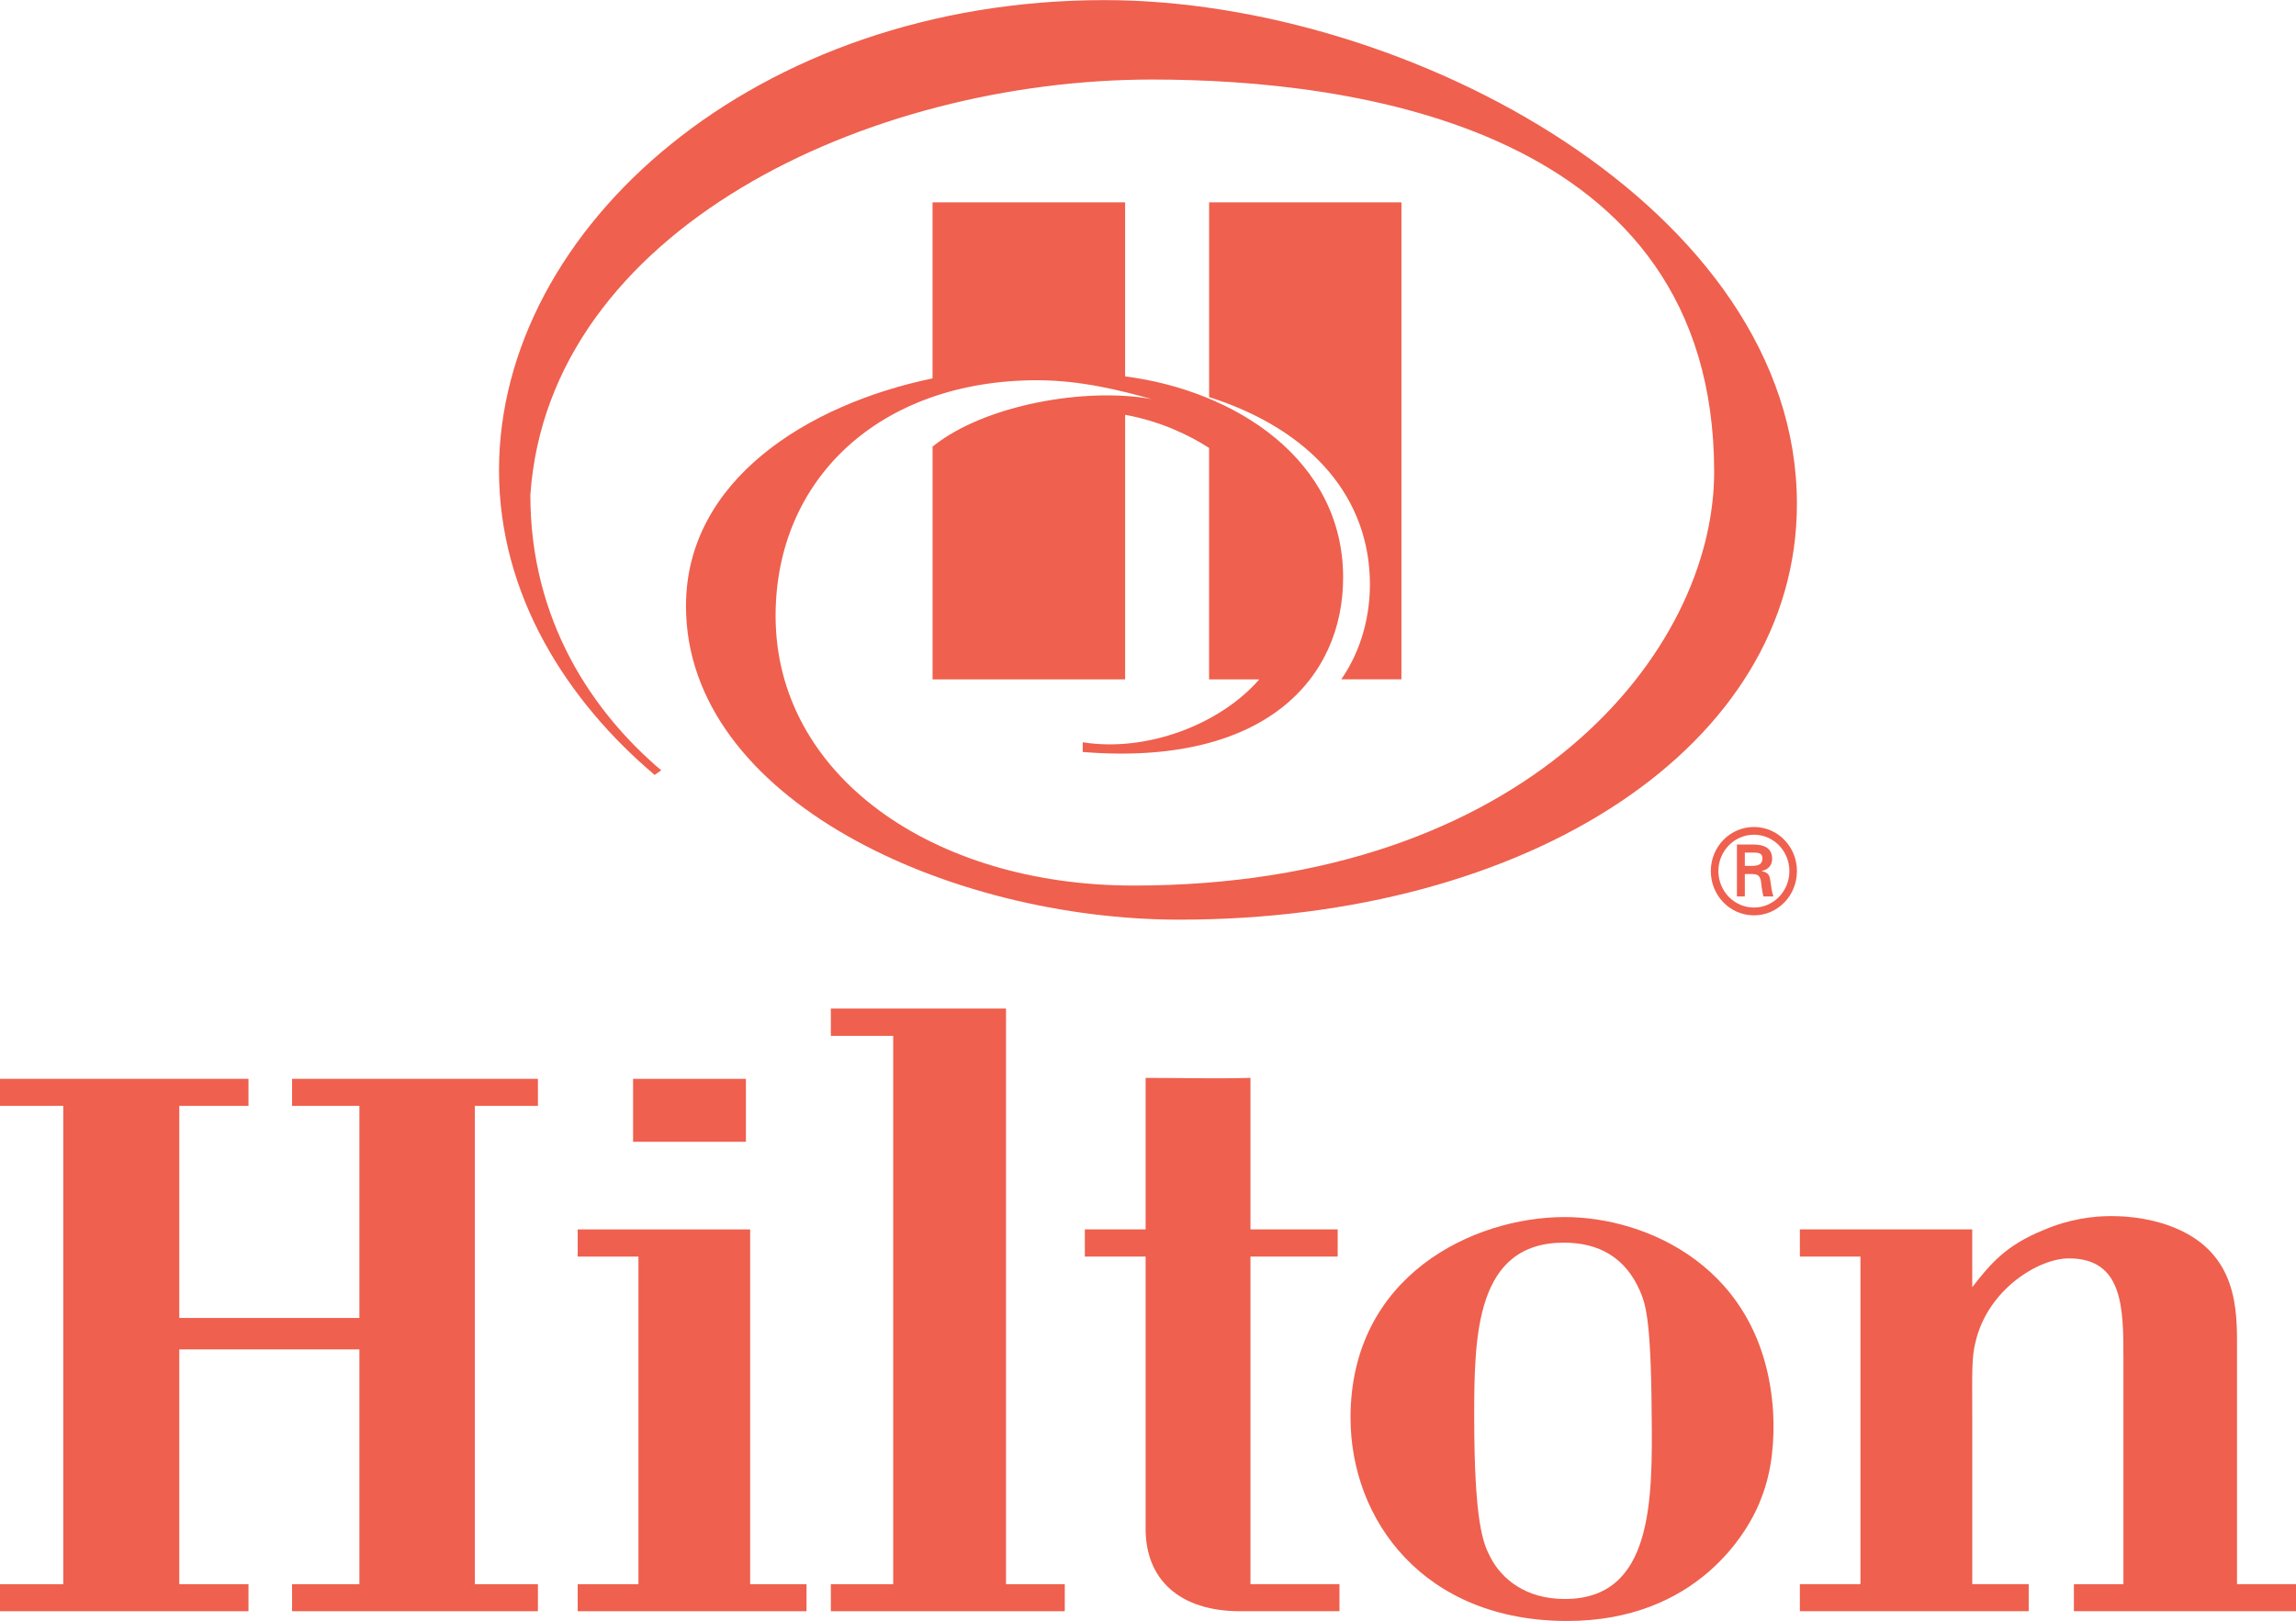
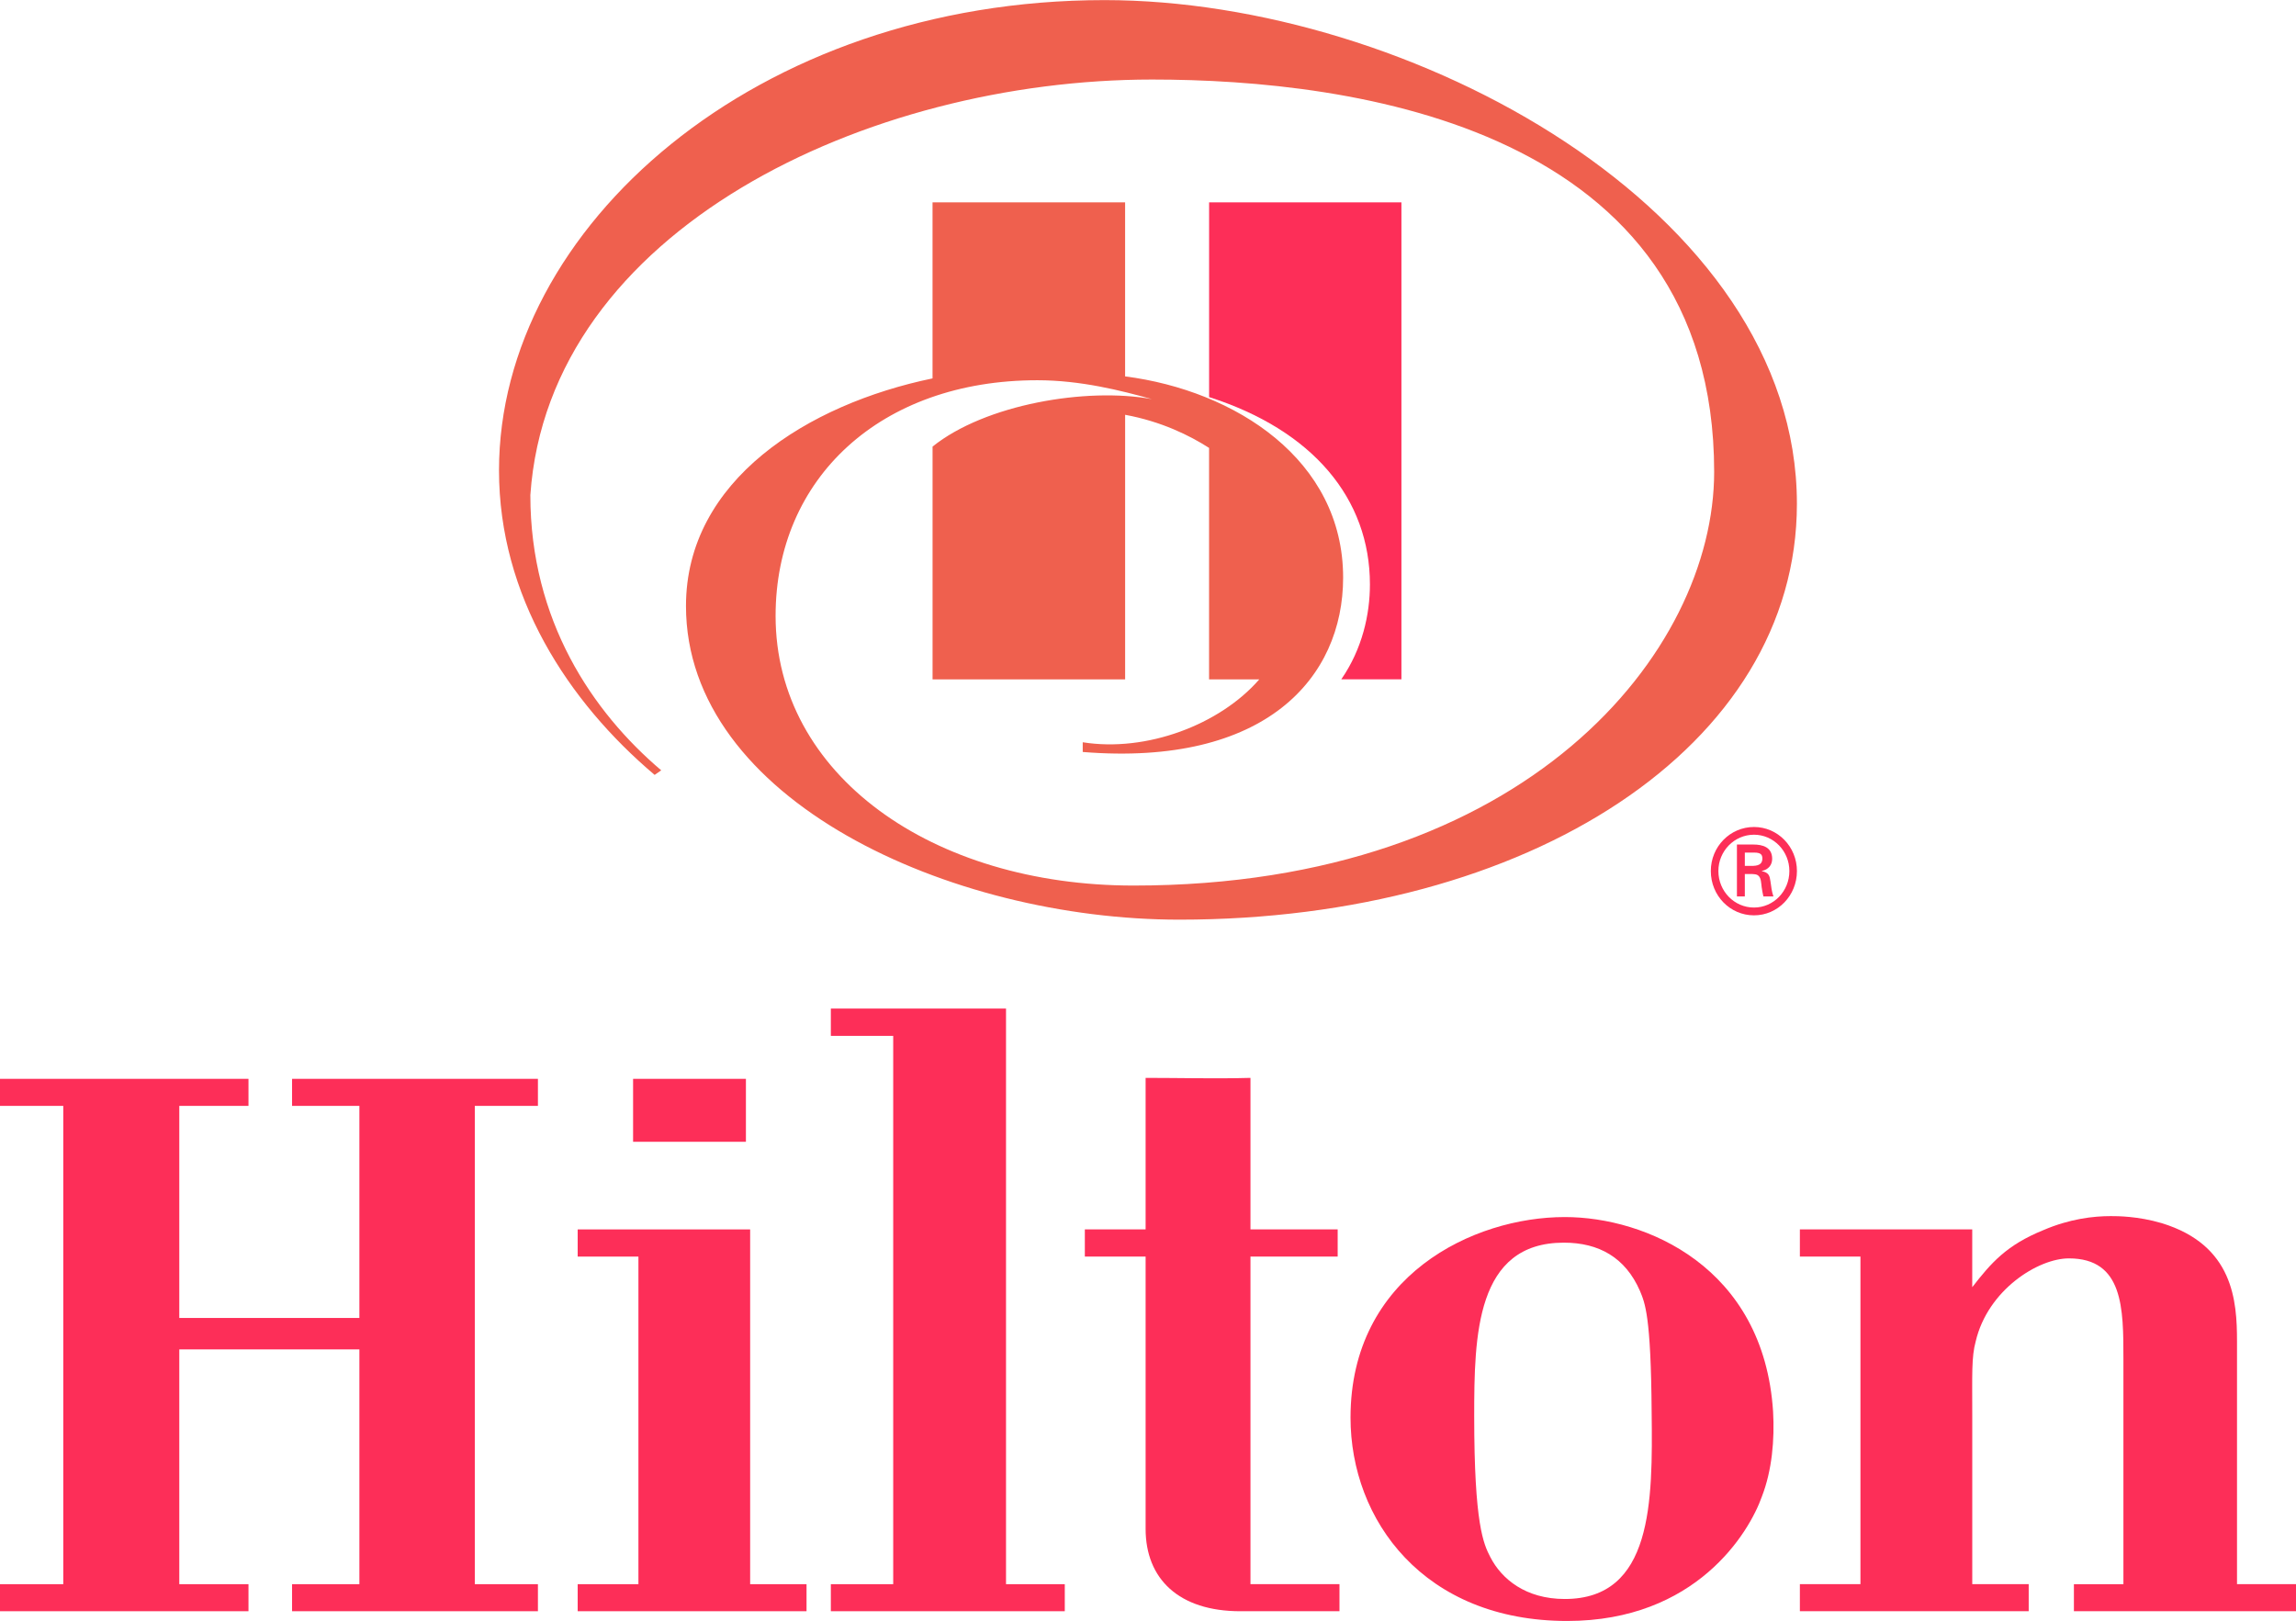
<svg xmlns="http://www.w3.org/2000/svg" version="1.1" id="Layer_1" x="0px" y="0px" width="568" height="401" viewBox="0 0 568 401" enable-background="new 0 0 612 792" xml:space="preserve">
-   <path style="fill:#ef604e" id="path5" d="m 338.902,144.572 c 0,7.36 -1.859,15.922 -7.091,23.488 h 14.883 V 50.063 h -47.577 v 48.171 c 25.679,8.199 39.785,25.159 39.785,46.338" clip-path="none" />
-   <polygon style="fill:#ef604e" points="517.02,764.115 507.302,764.115 507.302,763.046 509.963,763.046 509.963,753.766 502.844,753.766 502.844,763.046 505.579,763.046 505.579,764.115 495.757,764.115 495.757,763.046 498.258,763.046 498.258,744.14 495.757,744.14 495.757,743.071 505.579,743.071 505.579,744.14 502.844,744.14 502.844,752.523 509.963,752.523 509.963,744.14 507.302,744.14 507.302,743.071 517.02,743.071 517.02,744.14 514.525,744.14 514.525,763.046 517.02,763.046 " id="polygon7" clip-path="none" transform="matrix(6.25847,0,0,6.25847,-3102.68,-4383.601)" />
-   <path style="fill:#ef604e" d="m 156.618,266.887 h 27.913 v 15.571 h -27.913 v -15.571 z m -13.706,131.703 v -6.69 h 15.027 v -81.041 h -15.027 v -6.722 h 42.664 v 87.763 h 13.95 v 6.69 h -56.614 z" id="path9" clip-path="none" />
-   <polygon style="fill:#ef604e" points="537.846,764.115 528.599,764.115 528.599,763.046 531.064,763.046 531.064,741.373 528.599,741.373 528.599,740.293 535.523,740.293 535.523,763.046 537.846,763.046 " id="polygon11" clip-path="none" transform="matrix(6.25847,0,0,6.25847,-3102.68,-4383.601)" />
-   <path style="fill:#ef604e" id="path15" d="m 306.847,398.591 c -15.221,0 -23.438,-8.005 -23.438,-20.384 v -67.354 h -15.033 v -6.722 h 15.033 v -37.482 c 8.424,0 17.267,0.238 25.941,0 v 37.482 h 21.573 v 6.722 h -21.573 v 81.041 h 22.017 v 6.69 h -24.521 z" clip-path="none" />
-   <path style="fill:#ef604e" id="path17" d="m 435.865,370.227 c -3.135,8.887 -16.253,30.773 -48.165,30.773 -35.479,0 -53.598,-24.953 -53.598,-50.299 0,-35.135 30.379,-49.623 53.009,-49.623 20.052,0 49.223,12.342 51.526,48.109 0.394,6.978 -0.257,14.563 -2.773,21.041 m -30.172,-50.906 c -3.611,-8.249 -10.151,-11.91 -18.819,-11.91 -21.773,0 -22.174,22.95 -22.174,42.889 0,26.836 2.309,31.649 3.993,34.91 2.766,5.376 8.693,10.352 18.412,10.352 21.754,0 21.754,-24.064 21.492,-46.15 -0.163,-24.045 -1.665,-27.08 -2.904,-30.091" clip-path="none" />
-   <path style="fill:#ef604e" id="path19" d="m 513.057,398.591 v -6.69 h 12.248 v -55.732 c 0,-12.504 0,-24.865 -13.493,-24.865 -7.598,0 -20.058,7.786 -23.05,20.534 -1.064,3.893 -0.851,8.073 -0.851,18.456 v 41.6 h 13.963 v 6.69 h -56.608 v -6.69 h 14.983 v -81.041 h -14.983 v -6.722 h 42.639 v 14.301 c 4.681,-6.033 8.474,-10.402 17.568,-14.107 6.54,-2.816 12.417,-3.48 16.691,-3.48 1.652,0 6.715,0 12.63,1.746 17.755,5.432 18.613,19.257 18.613,29.24 v 60.063 h 14.595 v 6.69 H 513.057 z" clip-path="none" />
+   <path style="fill:#fd2e58" id="path5" d="m 338.902,144.572 c 0,7.36 -1.859,15.922 -7.091,23.488 h 14.883 V 50.063 h -47.577 v 48.171 c 25.679,8.199 39.785,25.159 39.785,46.338" clip-path="none" />
+   <polygon style="fill:#fd2e58" points="517.02,764.115 507.302,764.115 507.302,763.046 509.963,763.046 509.963,753.766 502.844,753.766 502.844,763.046 505.579,763.046 505.579,764.115 495.757,764.115 495.757,763.046 498.258,763.046 498.258,744.14 495.757,744.14 495.757,743.071 505.579,743.071 505.579,744.14 502.844,744.14 502.844,752.523 509.963,752.523 509.963,744.14 507.302,744.14 507.302,743.071 517.02,743.071 517.02,744.14 514.525,744.14 514.525,763.046 517.02,763.046 " id="polygon7" clip-path="none" transform="matrix(6.25847,0,0,6.25847,-3102.68,-4383.601)" />
+   <path style="fill:#fd2e58" d="m 156.618,266.887 h 27.913 v 15.571 h -27.913 v -15.571 z m -13.706,131.703 v -6.69 h 15.027 v -81.041 h -15.027 v -6.722 h 42.664 v 87.763 h 13.95 v 6.69 h -56.614 z" id="path9" clip-path="none" />
+   <polygon style="fill:#fd2e58" points="537.846,764.115 528.599,764.115 528.599,763.046 531.064,763.046 531.064,741.373 528.599,741.373 528.599,740.293 535.523,740.293 535.523,763.046 537.846,763.046 " id="polygon11" clip-path="none" transform="matrix(6.25847,0,0,6.25847,-3102.68,-4383.601)" />
+   <path style="fill:#fd2e58" id="path15" d="m 306.847,398.591 c -15.221,0 -23.438,-8.005 -23.438,-20.384 v -67.354 h -15.033 v -6.722 h 15.033 v -37.482 c 8.424,0 17.267,0.238 25.941,0 v 37.482 h 21.573 v 6.722 h -21.573 v 81.041 h 22.017 v 6.69 h -24.521 z" clip-path="none" />
+   <path style="fill:#fd2e58" id="path17" d="m 435.865,370.227 c -3.135,8.887 -16.253,30.773 -48.165,30.773 -35.479,0 -53.598,-24.953 -53.598,-50.299 0,-35.135 30.379,-49.623 53.009,-49.623 20.052,0 49.223,12.342 51.526,48.109 0.394,6.978 -0.257,14.563 -2.773,21.041 m -30.172,-50.906 c -3.611,-8.249 -10.151,-11.91 -18.819,-11.91 -21.773,0 -22.174,22.95 -22.174,42.889 0,26.836 2.309,31.649 3.993,34.91 2.766,5.376 8.693,10.352 18.412,10.352 21.754,0 21.754,-24.064 21.492,-46.15 -0.163,-24.045 -1.665,-27.08 -2.904,-30.091" clip-path="none" />
+   <path style="fill:#fd2e58" id="path19" d="m 513.057,398.591 v -6.69 h 12.248 v -55.732 c 0,-12.504 0,-24.865 -13.493,-24.865 -7.598,0 -20.058,7.786 -23.05,20.534 -1.064,3.893 -0.851,8.073 -0.851,18.456 v 41.6 h 13.963 v 6.69 h -56.608 v -6.69 h 14.983 v -81.041 h -14.983 v -6.722 h 42.639 v 14.301 c 4.681,-6.033 8.474,-10.402 17.568,-14.107 6.54,-2.816 12.417,-3.48 16.691,-3.48 1.652,0 6.715,0 12.63,1.746 17.755,5.432 18.613,19.257 18.613,29.24 v 60.063 h 14.595 v 6.69 H 513.057 z" clip-path="none" />
  <path style="fill:#ef604e" id="path21" d="m 273.257,0.026 c -86.267,0 -149.809,56.245 -149.809,116.339 0,31.067 17.061,57.209 38.502,75.333 l 1.627,-1.133 c -17.017,-14.438 -32.375,-37.075 -32.375,-68.08 4.5,-65.751 83.551,-102.808 153.802,-102.808 49.73,0 139.057,11.778 139.057,97.056 0,44.473 -46.363,102.338 -143.651,102.338 -49.817,0 -88.539,-27.375 -88.539,-66.709 0,-34.059 25.991,-58.298 64.756,-58.298 10.702,0 20.728,2.553 28.338,4.675 -16.159,-2.979 -41.275,1.289 -54.261,11.741 v 57.584 h 47.639 v -65.451 c 8.987,1.658 15.947,5.107 20.766,8.192 v 39.059 18.2 h 12.423 c -9.769,11.234 -27.938,18.074 -43.678,15.559 v 2.403 c 45.274,3.661 64.418,-18.375 64.418,-43.14 0,-29.164 -26.692,-46.275 -53.935,-49.774 V 50.063 h -47.639 v 43.546 c -30.829,6.384 -60.995,25.165 -60.995,56.301 0,47.915 65.257,77.599 122.065,77.599 86.336,0 152.763,-42.827 152.763,-102.877 C 444.539,51.921 348.628,0.026 273.257,0.026" clip-path="none" />
-   <path style="fill:#ef604e" id="path23" d="m 433.718,214.203 c 1.84,-0.063 2.266,-0.845 2.266,-1.834 0,-0.958 -0.426,-1.452 -1.984,-1.452 h -2.353 v 3.286 h 2.072 z m -2.072,2.009 v 5.551 h -1.953 v -12.842 h 4.049 c 2.291,0 4.669,0.638 4.669,3.536 0,1.483 -0.876,2.641 -2.541,2.998 v 0.063 c 1.721,0.344 1.928,1.133 2.122,2.528 0.163,1.208 0.313,2.547 0.732,3.718 h -2.485 c -0.144,-0.726 -0.344,-1.54 -0.426,-2.297 -0.138,-1.101 -0.138,-2.122 -0.701,-2.729 -0.488,-0.526 -1.139,-0.469 -1.815,-0.526 h -1.652 z m 11.021,-0.732 c 0,-4.938 -3.905,-8.987 -8.756,-8.987 -4.869,0 -8.806,4.043 -8.806,8.987 0,4.994 3.937,9.031 8.806,9.031 4.85,0.006 8.756,-4.037 8.756,-9.031 m -19.433,0 c 0,-6.014 4.756,-10.896 10.677,-10.896 5.895,0 10.627,4.882 10.627,10.896 0,6.077 -4.731,10.959 -10.627,10.959 -5.921,0 -10.677,-4.882 -10.677,-10.959" clip-path="none" />
+   <path style="fill:#fd2e58" id="path23" d="m 433.718,214.203 c 1.84,-0.063 2.266,-0.845 2.266,-1.834 0,-0.958 -0.426,-1.452 -1.984,-1.452 h -2.353 v 3.286 h 2.072 z m -2.072,2.009 v 5.551 h -1.953 v -12.842 h 4.049 c 2.291,0 4.669,0.638 4.669,3.536 0,1.483 -0.876,2.641 -2.541,2.998 v 0.063 c 1.721,0.344 1.928,1.133 2.122,2.528 0.163,1.208 0.313,2.547 0.732,3.718 h -2.485 c -0.144,-0.726 -0.344,-1.54 -0.426,-2.297 -0.138,-1.101 -0.138,-2.122 -0.701,-2.729 -0.488,-0.526 -1.139,-0.469 -1.815,-0.526 h -1.652 z m 11.021,-0.732 c 0,-4.938 -3.905,-8.987 -8.756,-8.987 -4.869,0 -8.806,4.043 -8.806,8.987 0,4.994 3.937,9.031 8.806,9.031 4.85,0.006 8.756,-4.037 8.756,-9.031 m -19.433,0 c 0,-6.014 4.756,-10.896 10.677,-10.896 5.895,0 10.627,4.882 10.627,10.896 0,6.077 -4.731,10.959 -10.627,10.959 -5.921,0 -10.677,-4.882 -10.677,-10.959" clip-path="none" />
</svg>
